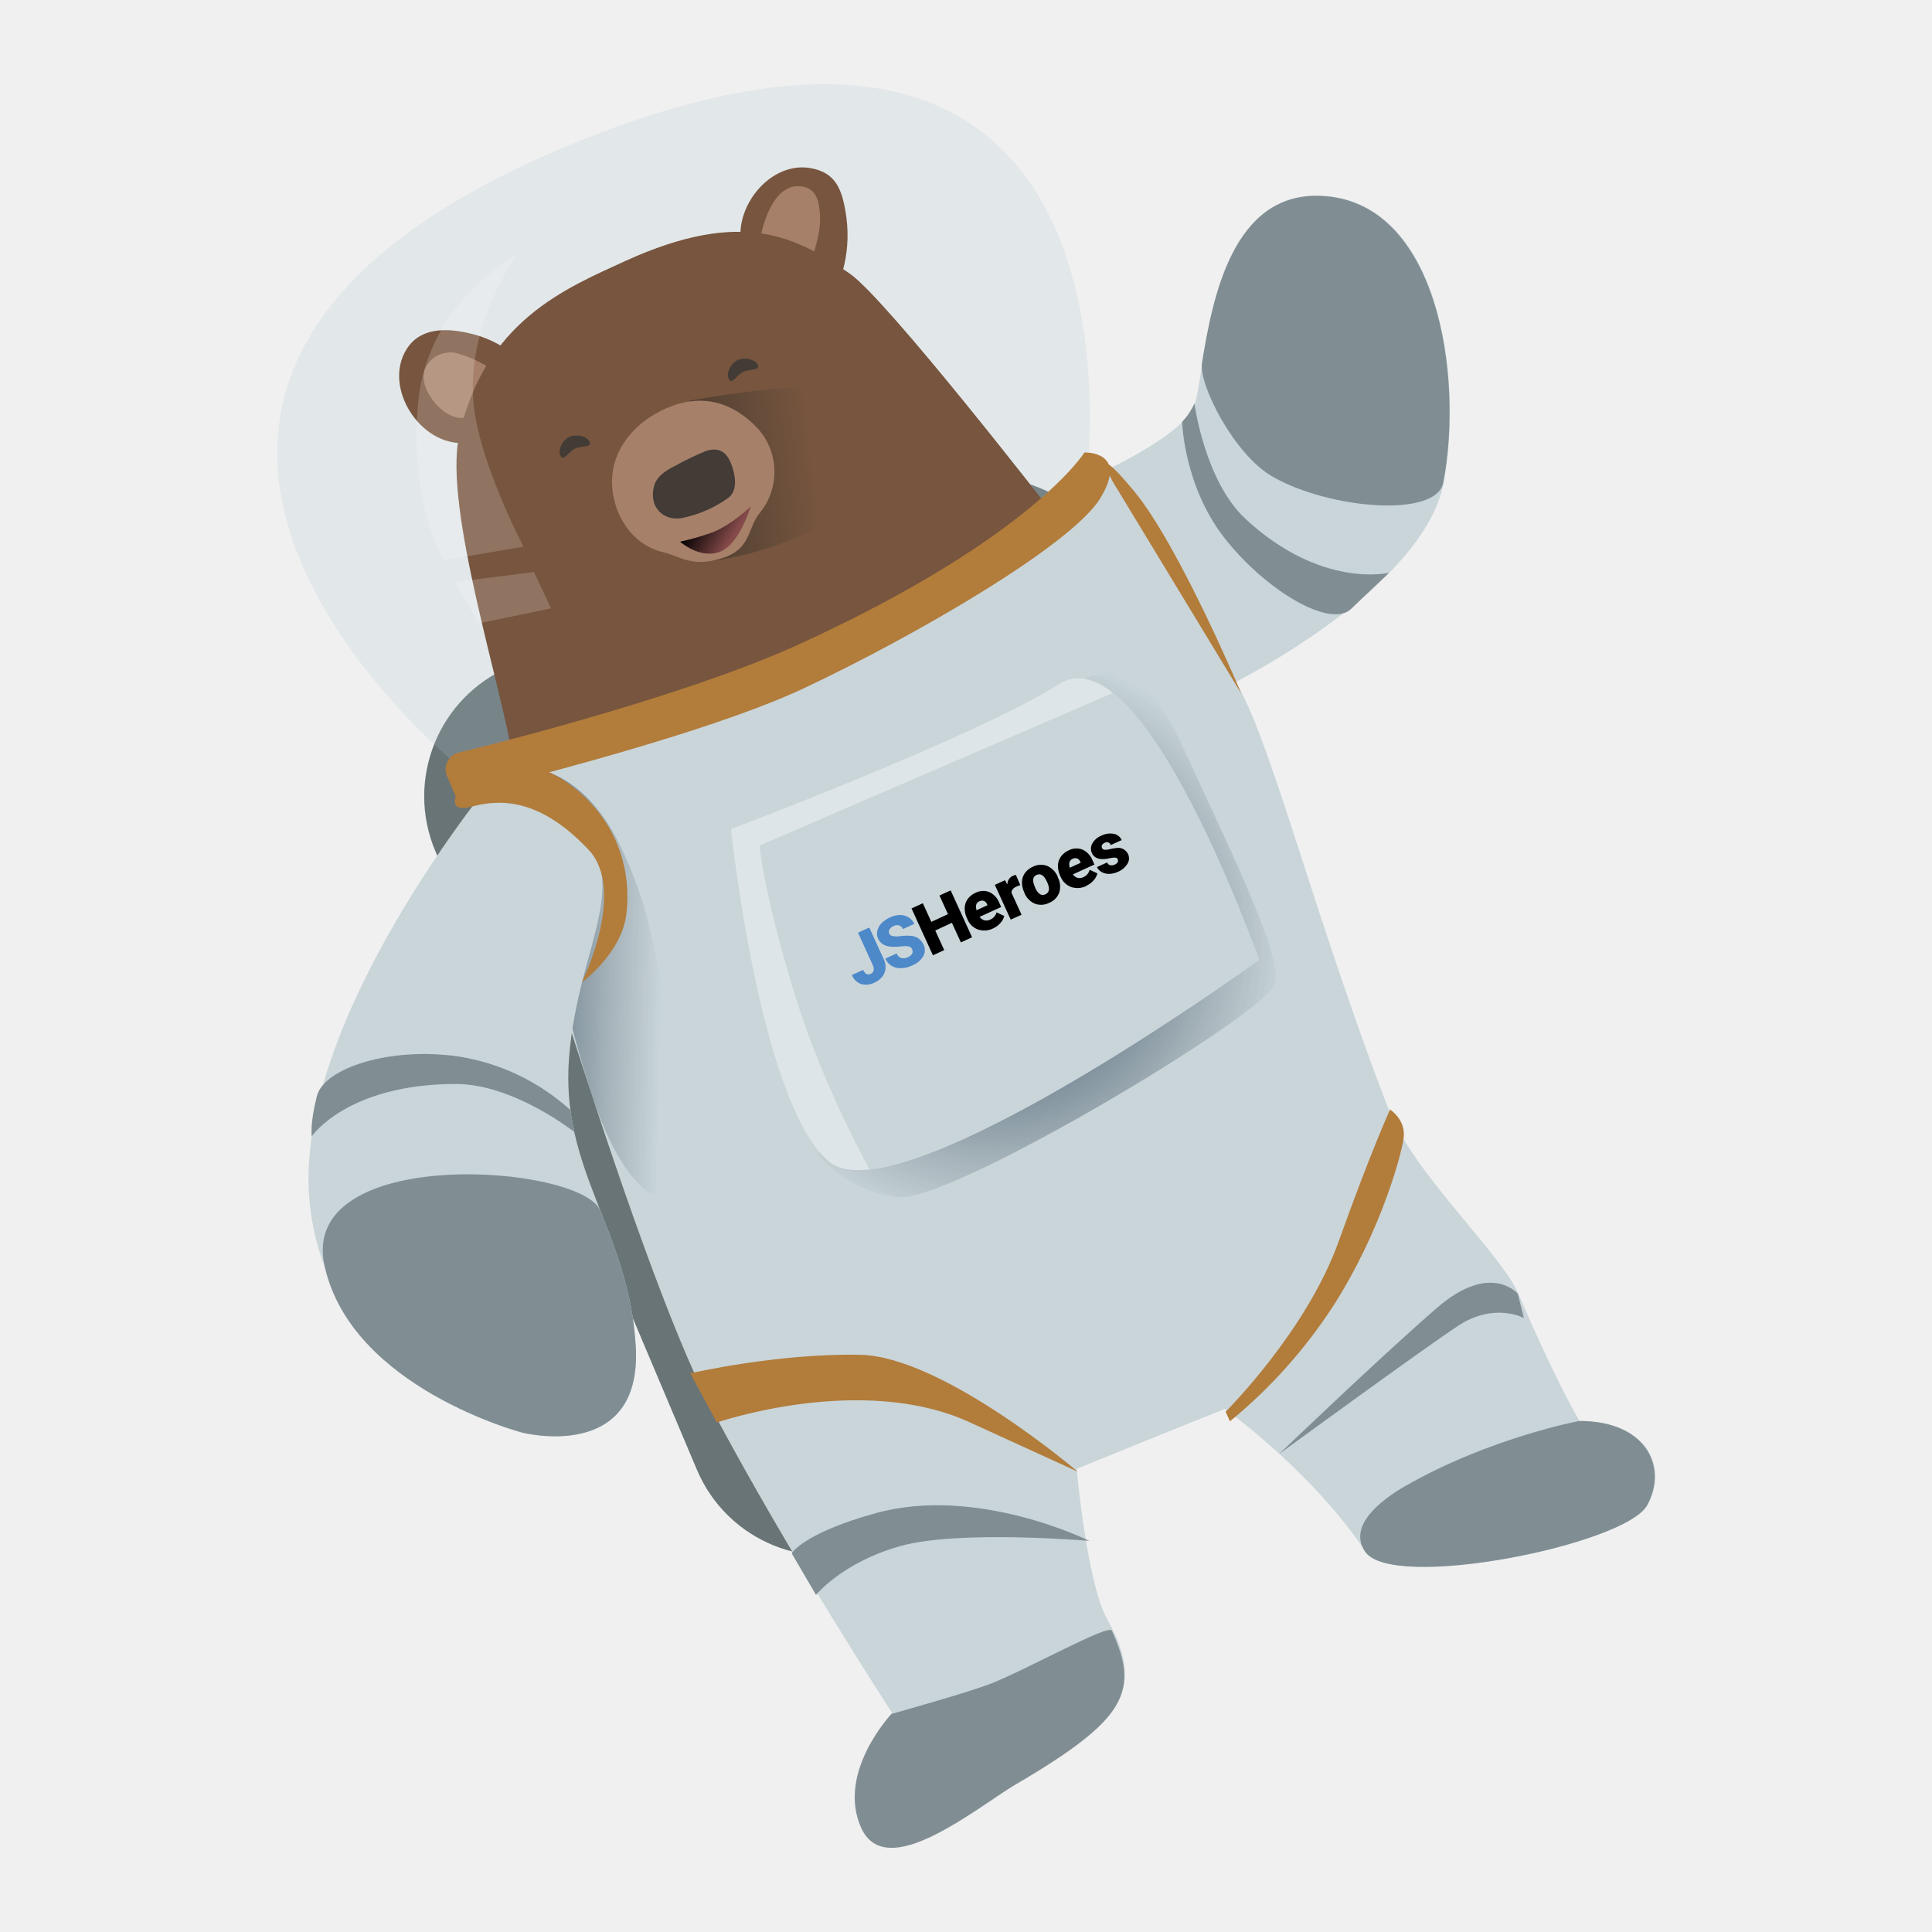
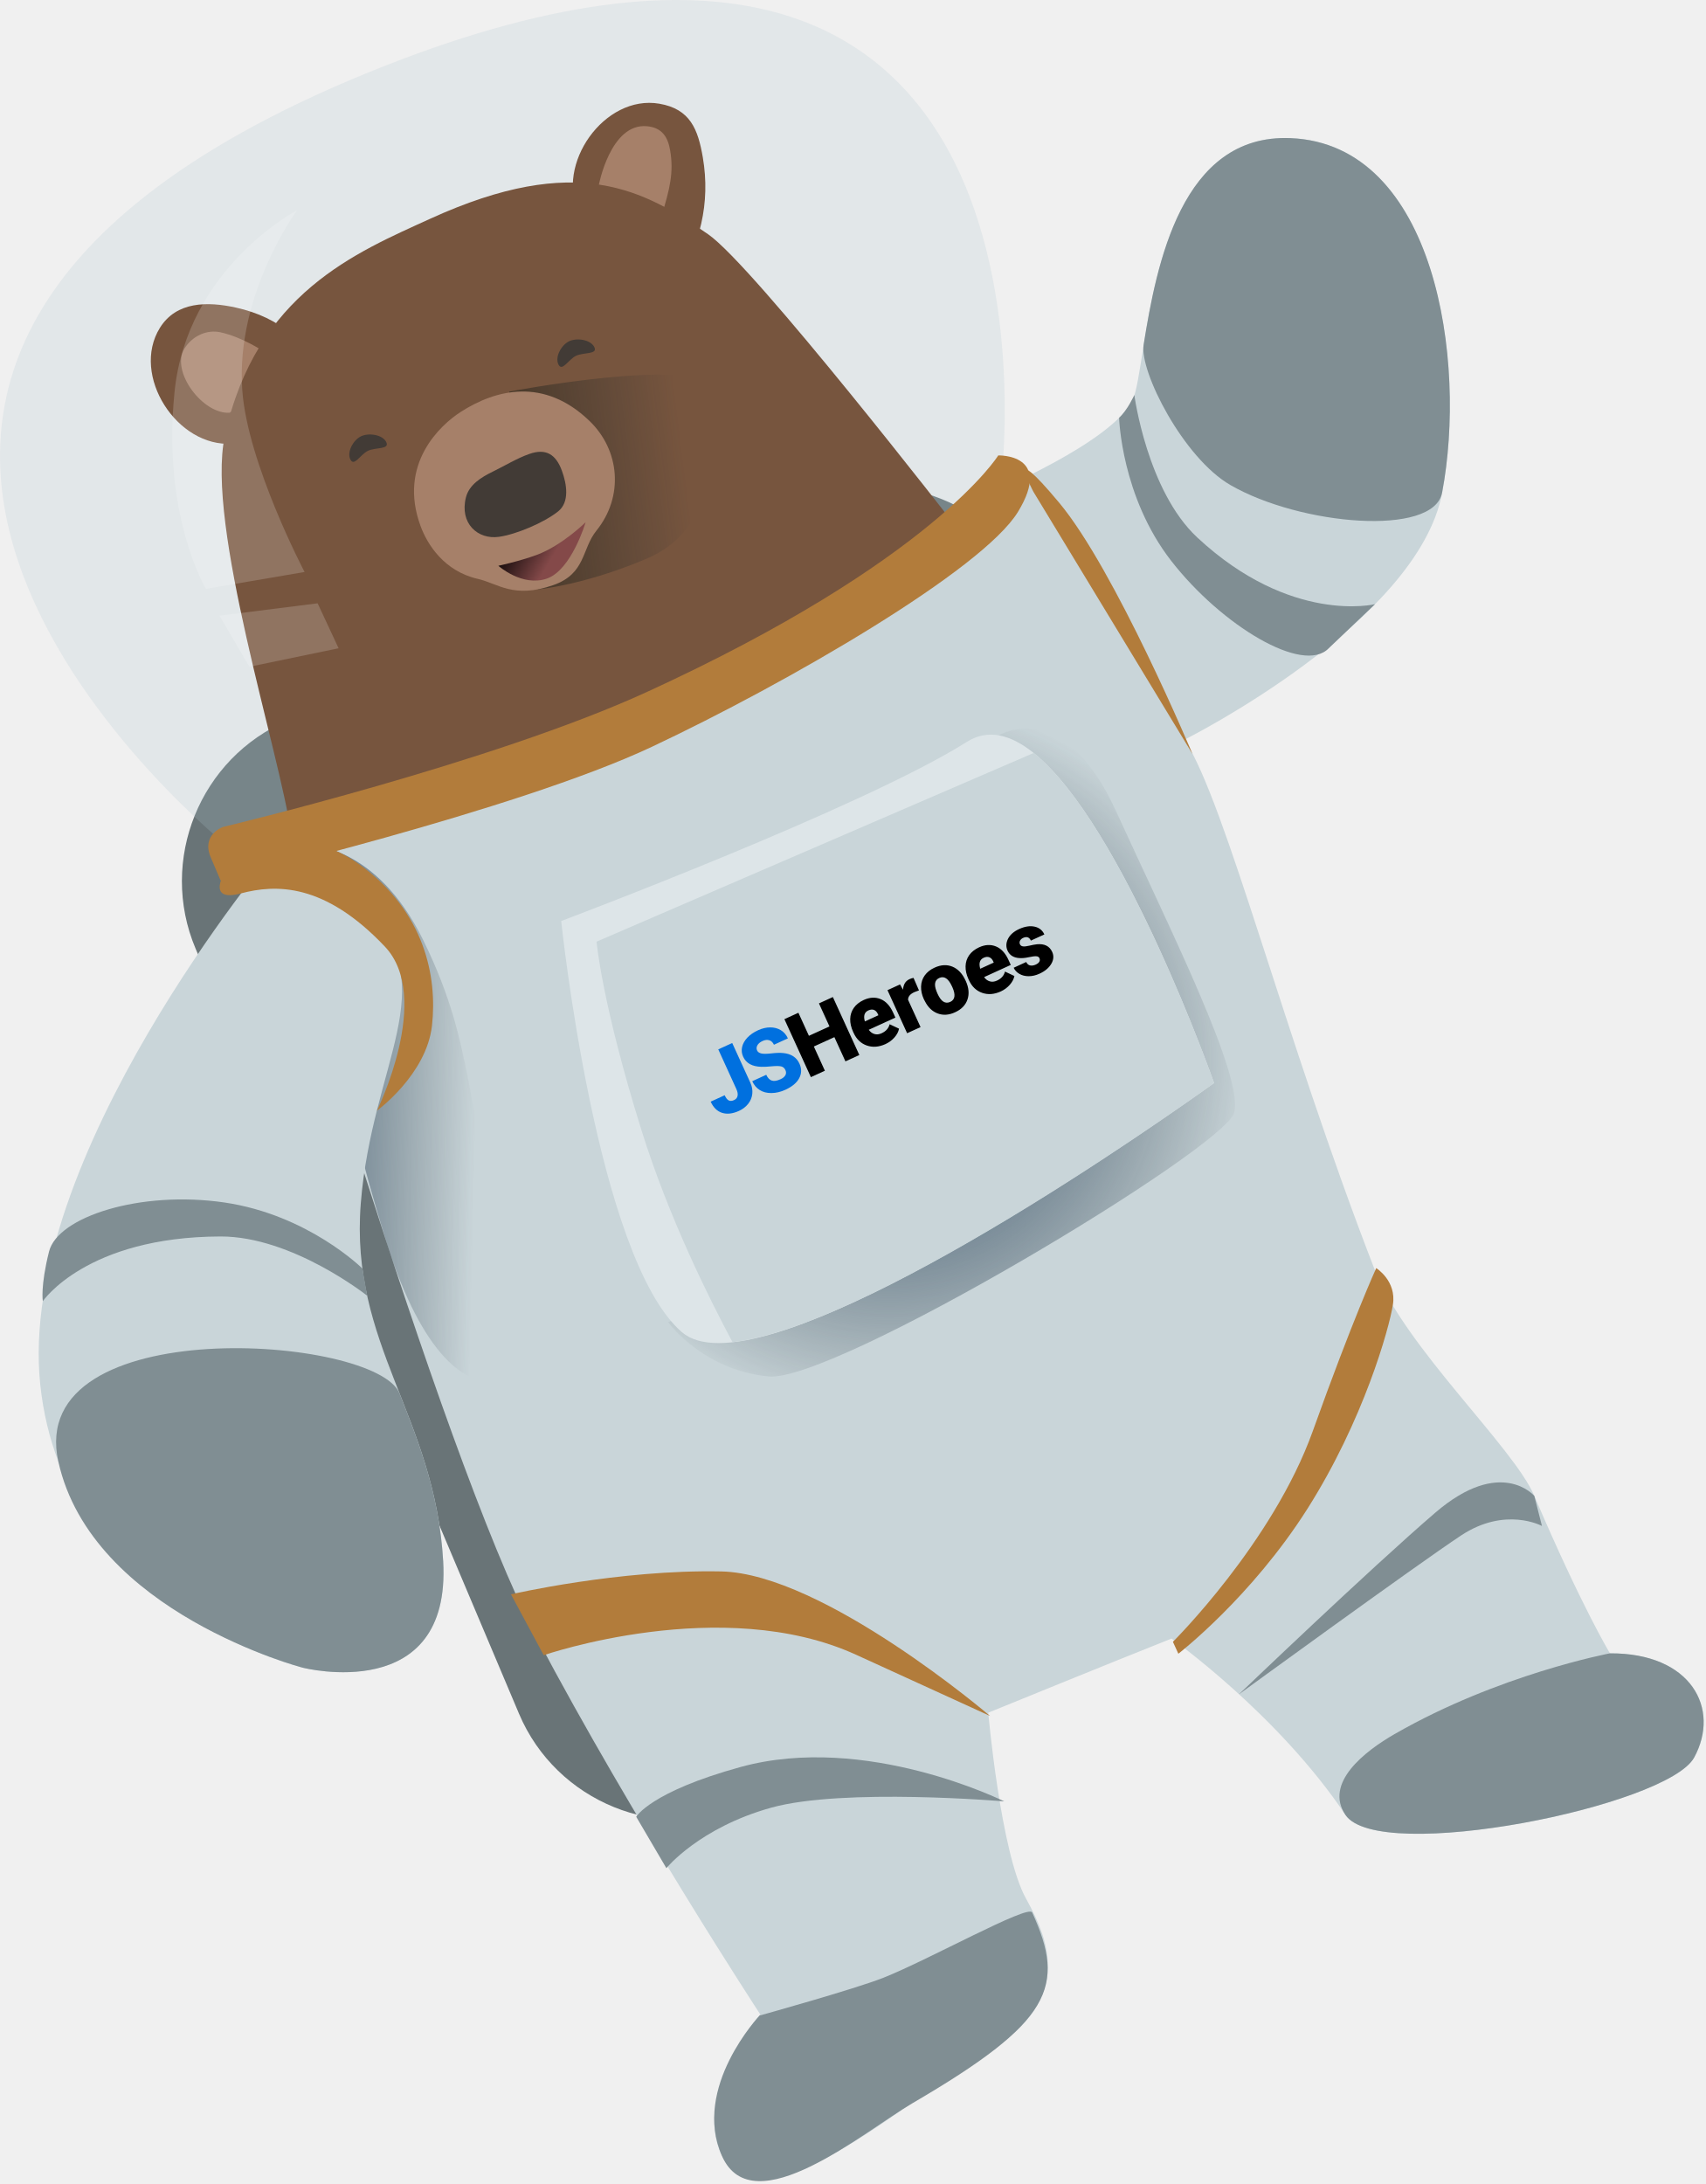
- <svg xmlns="http://www.w3.org/2000/svg" width="500" height="500" viewBox="0 0 500 500" fill="none">
-   <path d="M241.017 126.416L132.057 172.488C113.505 180.332 104.825 201.73 112.669 220.282L180.359 380.369C188.203 398.921 209.601 407.601 228.153 399.757L337.113 353.685C355.664 345.841 364.345 324.443 356.5 305.892L288.811 145.804C280.967 127.252 259.569 118.572 241.017 126.416Z" fill="#697477" />
-   <path opacity="0.21" d="M120.24 199.59C147.438 193.213 174.143 184.892 200.15 174.69C241.98 158.15 281.15 124.05 281.15 124.05C281.15 124.05 301.5 -25.79 148 37.3C-5.5 100.39 120.24 199.59 120.24 199.59Z" fill="#AEC4CE" />
-   <path d="M279.66 124.73C279.66 124.73 241.28 157.73 201.37 175.73C161.46 193.73 126.7 197.73 126.7 197.73C126.7 197.73 163.64 325.78 184 364.26C204.36 402.74 230.87 443.26 230.87 443.26C230.87 443.26 215.26 461.39 223.87 474.54C232.48 487.69 264.98 458.83 275.16 453.26C296.83 441.44 291.84 428.56 286.54 419.04C281.24 409.52 278.64 380.14 278.64 380.14C278.64 380.14 305.27 369.28 316.99 364.63C316.99 364.63 339.18 380.35 353.39 401.52C360.39 411.9 420.8 399.74 426.39 389.52C431.98 379.3 425.77 367.63 408.76 367.72C408.76 367.72 402.85 357.99 392.94 334.78C388.53 324.48 365.79 303.6 359.5 287.4C340.31 237.9 328.5 190.15 319.74 176.52C319.74 176.52 368.55 152.11 373.64 124.84C378.78 97.35 372.32 51.89 341.91 50.65C311.5 49.41 312.34 98.65 308.79 105.65C304.24 114.42 279.66 124.73 279.66 124.73Z" fill="#C9D5D9" />
-   <path d="M373.52 124.88C378.76 97.41 372.2 51.93 341.79 50.69C318.98 49.76 313.79 77.2 311.07 93.93C310.17 99.51 319.4 117.62 329.24 123.3C343.88 131.75 371.76 134.16 373.52 124.88Z" fill="#808E93" />
-   <path d="M287.74 422C294.85 437.57 291.87 444.88 262.63 461.95C252.63 467.8 229.3 487.55 222.83 472.95C216.48 458.61 230.71 443.56 230.71 443.56C230.71 443.56 250.71 437.99 256.65 435.64C266.26 431.8 286.94 420.23 287.74 422Z" fill="#808E93" />
-   <path d="M426.27 389.56C420.7 399.78 360.27 411.94 353.27 401.56C348.81 394.9 357.27 388.27 363.63 384.62C385.38 372.13 408.63 367.76 408.63 367.76C425.65 367.66 431.83 379.34 426.27 389.56Z" fill="#808E93" />
-   <path d="M316.86 139.19C306.37 125.73 305.93 109.19 305.93 109.19C307.247 107.785 308.324 106.174 309.12 104.42C309.12 104.42 311.76 124.42 322.28 134.23C341.91 152.51 359.49 148.23 359.49 148.23L349.81 157.45C344.47 163 327.35 152.65 316.86 139.19Z" fill="#808E93" />
-   <path d="M185.52 368.15C185.52 368.15 222.87 355.25 250.9 368.06L278.9 380.86C278.9 380.86 244.01 351.06 222.64 350.62C201.27 350.18 178.64 355.41 178.64 355.41L185.52 368.15Z" fill="#B27C3B" />
-   <path d="M317.19 365.35C317.19 365.35 338.1 344.62 346.46 321.25C354.82 297.88 359.74 287.15 359.74 287.15C359.74 287.15 364.02 289.81 363.23 294.8C362.44 299.79 357.1 319 345.31 337.56C337.941 348.997 328.831 359.214 318.31 367.84L317.19 365.35Z" fill="#B27C3B" />
-   <path d="M136 198.58C136 198.58 138.33 236.48 152.82 282.27C167.31 328.06 190.68 311.66 178.54 280.36C167.83 252.77 171.99 242.36 160.33 218.52C150.37 198.21 136 198.58 136 198.58Z" fill="url(#paint0_linear_305_87)" />
-   <path d="M128.9 200.16C128.9 200.16 75.2 264.16 80.16 311.49C85.12 358.82 135.16 370.76 135.16 370.76C135.16 370.76 166.28 378.76 164.53 348.46C162.78 318.16 144.94 303.11 147.28 273.61C149.62 244.11 164.76 228.11 148.41 212.5C132.06 196.89 128.9 200.16 128.9 200.16Z" fill="#C9D5D9" />
-   <path d="M84 327.64C91 359.24 135.17 370.76 135.17 370.76C135.17 370.76 166.29 378.76 164.54 348.46C163.73 334.51 159.54 323.78 155.41 313.38C150.58 301.22 76.94 296 84 327.64Z" fill="#808E93" />
-   <path d="M118.7 273.42C129.465 275.122 139.501 279.925 147.58 287.24L148.58 292.93C148.58 292.93 132.92 280.49 117.87 280.53C89.8 280.61 80.69 294.07 80.69 294.07C80.69 294.07 80.15 291 82 283.68C83.85 276.36 101.13 270.84 118.7 273.42Z" fill="#808E93" />
-   <path d="M119.8 202.9C124.8 197.62 136.02 194.75 147.07 202.75C160.58 212.54 163.29 226.14 162.13 236.4C160.97 246.66 150.6 254.21 150.6 254.21C150.6 254.21 162.34 230.49 152.27 219.86C139.61 206.47 129.4 206.8 122.12 208.74C114.84 210.68 118.46 204.31 119.8 202.9Z" fill="#B27C3B" />
-   <path d="M321.29 179.57C321.29 179.57 305.13 141.06 293.41 127C281.69 112.94 288.01 124.7 288.01 124.7L321.29 179.57Z" fill="#B27C3B" />
-   <path d="M204.88 402C204.88 402 207.88 396.78 226.69 391.59C252.97 384.35 281.9 398.78 281.9 398.78C281.9 398.78 248.22 395.89 233.1 400.1C217.98 404.31 211.19 412.76 211.19 412.76L204.88 402Z" fill="#808E93" />
-   <path d="M331 376.32C331 376.32 358.32 350.14 372.07 338.32C385.82 326.5 392.8 334.81 392.8 334.81L394.39 341.1C394.39 341.1 386.75 336.94 377.39 343.1C368.03 349.26 331 376.32 331 376.32Z" fill="#808E93" />
-   <path d="M280.76 175.67C280.76 175.67 294.26 167.32 305.32 191.58C316.38 215.84 332.12 247.1 330 254.64C327.88 262.18 246.36 311.12 232.6 309.82C228.515 309.408 224.552 308.194 220.938 306.246C217.324 304.298 214.13 301.656 211.54 298.47C211.54 298.47 252.54 282.99 286.54 262.39C320.54 241.79 280.76 175.67 280.76 175.67Z" fill="url(#paint1_radial_305_87)" />
-   <path d="M325.81 248.41C325.81 248.41 266.81 291.06 233.56 300.84C224.96 303.37 218.1 303.71 214.43 300.54C196.54 285.11 189.18 214.54 189.18 214.54C189.18 214.54 252.31 190.81 274.08 177.05C278.51 174.25 283.27 175.54 288.08 179.37C306.79 194.35 325.81 248.41 325.81 248.41Z" fill="#DDE5E8" />
-   <path d="M325.81 248.41C325.81 248.41 256.29 299 225 302.63C220.09 293.46 211.67 276.57 206 258.35C197.68 231.74 196.57 218.83 196.57 218.83L288.04 179.34C306.79 194.35 325.81 248.41 325.81 248.41Z" fill="#C9D5D9" />
-   <path d="M222.05 241.38L224.97 240.05L228.77 248.37C229.11 249.093 229.248 249.895 229.17 250.69C229.094 251.456 228.795 252.182 228.31 252.78C227.798 253.42 227.14 253.928 226.39 254.26C225.307 254.837 224.046 254.984 222.86 254.67C222.316 254.476 221.821 254.166 221.409 253.762C220.996 253.358 220.676 252.869 220.47 252.33L223.4 251C223.557 251.441 223.851 251.819 224.24 252.08C224.421 252.157 224.617 252.19 224.813 252.178C225.009 252.166 225.2 252.108 225.37 252.01C225.556 251.936 225.72 251.817 225.848 251.663C225.975 251.51 226.062 251.326 226.1 251.13C226.168 250.642 226.081 250.145 225.85 249.71L222.06 241.39L222.05 241.38ZM236.11 245.73C236.032 245.535 235.909 245.36 235.751 245.221C235.592 245.082 235.404 244.983 235.2 244.93C234.56 244.831 233.909 244.831 233.27 244.93C232.536 245.015 231.798 245.051 231.06 245.04C229.14 244.98 227.87 244.28 227.25 242.93C226.961 242.305 226.883 241.603 227.03 240.93C227.208 240.174 227.592 239.481 228.14 238.93C228.777 238.287 229.53 237.772 230.36 237.41C231.16 237.028 232.033 236.82 232.92 236.8C233.702 236.787 234.471 236.995 235.14 237.4C235.794 237.806 236.307 238.403 236.61 239.11L233.69 240.44C233.603 240.219 233.469 240.02 233.296 239.857C233.123 239.695 232.916 239.573 232.69 239.5C232.214 239.374 231.709 239.427 231.27 239.65C230.821 239.828 230.441 240.147 230.19 240.56C230.091 240.721 230.034 240.905 230.026 241.095C230.017 241.284 230.056 241.472 230.14 241.642C230.224 241.812 230.35 241.958 230.506 242.066C230.661 242.174 230.842 242.241 231.03 242.26C231.729 242.371 232.441 242.371 233.14 242.26C233.959 242.155 234.786 242.132 235.61 242.19C236.327 242.207 237.025 242.425 237.625 242.819C238.224 243.213 238.7 243.768 239 244.42C239.238 244.895 239.357 245.421 239.346 245.952C239.336 246.484 239.196 247.005 238.94 247.47C238.27 248.565 237.258 249.408 236.06 249.87C235.15 250.304 234.158 250.539 233.15 250.56C232.285 250.6 231.429 250.381 230.69 249.93C229.994 249.488 229.447 248.847 229.12 248.09L232.05 246.75C232.15 247.021 232.306 247.268 232.507 247.474C232.709 247.681 232.952 247.843 233.22 247.95C233.847 248.088 234.503 247.988 235.06 247.67C235.473 247.502 235.823 247.208 236.06 246.83C236.144 246.666 236.188 246.484 236.188 246.3C236.188 246.116 236.144 245.934 236.06 245.77L236.11 245.73Z" fill="#4D88C9" />
-   <path d="M251.57 242.56L248.67 243.89L246.35 238.82L242.05 240.82L244.36 245.89L241.44 247.23L235.9 235.1L238.83 233.76L241.03 238.58L245.33 236.58L243.13 231.76L246.03 230.43L251.57 242.56ZM257.05 240.26C256.448 240.568 255.79 240.753 255.115 240.805C254.44 240.857 253.762 240.773 253.12 240.56C252.501 240.339 251.937 239.989 251.463 239.534C250.989 239.079 250.616 238.529 250.37 237.92L250.26 237.69C249.859 236.854 249.654 235.937 249.66 235.01C249.675 234.183 249.936 233.378 250.41 232.7C250.936 231.975 251.648 231.406 252.47 231.05C253.013 230.77 253.61 230.609 254.22 230.576C254.83 230.543 255.44 230.64 256.01 230.86C257.205 231.413 258.138 232.41 258.61 233.64L259.11 234.73L253.53 237.28C253.814 237.708 254.238 238.022 254.73 238.17C255.237 238.305 255.776 238.244 256.24 238C256.645 237.839 257.006 237.585 257.295 237.259C257.583 236.932 257.791 236.542 257.9 236.12L259.9 237.05C259.734 237.738 259.389 238.369 258.9 238.88C258.386 239.468 257.752 239.939 257.04 240.26H257.05ZM253.45 233.26C252.63 233.63 252.39 234.4 252.73 235.56L255.56 234.27L255.46 234.05C255.394 233.852 255.286 233.671 255.145 233.517C255.004 233.364 254.832 233.242 254.64 233.16C254.446 233.091 254.239 233.065 254.034 233.082C253.829 233.099 253.63 233.16 253.45 233.26ZM264.05 229.07L263.1 229.42C262.21 229.83 261.77 230.36 261.77 231.03L264.38 236.74L261.57 238L257.46 229L260.09 227.8L260.71 228.91C260.697 228.447 260.82 227.99 261.064 227.596C261.307 227.201 261.66 226.886 262.08 226.69C262.341 226.561 262.621 226.473 262.91 226.43L264.05 229.07ZM265.05 230.89C264.656 230.063 264.461 229.156 264.48 228.24C264.502 227.411 264.77 226.607 265.25 225.93C265.778 225.218 266.485 224.659 267.3 224.31C267.876 224.01 268.51 223.836 269.158 223.802C269.807 223.767 270.455 223.872 271.06 224.11C272.305 224.681 273.281 225.714 273.78 226.99V227.09C274.402 228.287 274.532 229.679 274.14 230.97C273.92 231.576 273.573 232.129 273.123 232.591C272.673 233.053 272.13 233.414 271.53 233.65C270.977 233.935 270.372 234.105 269.752 234.15C269.131 234.195 268.508 234.113 267.92 233.91C266.728 233.434 265.765 232.517 265.23 231.35L265.05 230.89ZM267.93 229.78C268.175 230.436 268.601 231.008 269.16 231.43C269.376 231.554 269.621 231.619 269.87 231.619C270.119 231.619 270.364 231.554 270.58 231.43C271.58 230.97 271.74 229.97 271.06 228.43L270.93 228.15C270.19 226.53 269.31 225.96 268.28 226.43C267.25 226.9 267.15 227.78 267.7 229.21L267.93 229.78ZM281.18 229.27C280.578 229.578 279.92 229.763 279.245 229.815C278.57 229.866 277.892 229.783 277.25 229.57C276.631 229.349 276.067 228.999 275.593 228.544C275.119 228.089 274.746 227.539 274.5 226.93L274.39 226.7C273.989 225.864 273.784 224.947 273.79 224.02C273.805 223.193 274.066 222.388 274.54 221.71C275.063 220.982 275.776 220.412 276.6 220.06C277.142 219.778 277.739 219.615 278.349 219.582C278.96 219.549 279.57 219.648 280.14 219.87C281.335 220.423 282.268 221.42 282.74 222.65L283.24 223.74L277.66 226.29C277.944 226.718 278.368 227.032 278.86 227.18C279.367 227.315 279.906 227.254 280.37 227.01C280.772 226.841 281.129 226.58 281.412 226.249C281.695 225.917 281.896 225.524 282 225.1L284 226.03C283.834 226.718 283.489 227.349 283 227.86C282.486 228.448 281.852 228.919 281.14 229.24L281.18 229.27ZM277.58 222.27C276.76 222.64 276.52 223.41 276.86 224.57L279.69 223.28L279.59 223.06C279.524 222.862 279.416 222.681 279.275 222.527C279.134 222.374 278.962 222.252 278.77 222.17C278.576 222.101 278.369 222.075 278.164 222.092C277.959 222.109 277.76 222.17 277.58 222.27ZM289.25 222.35C289.19 222.231 289.098 222.131 288.986 222.061C288.873 221.99 288.743 221.952 288.61 221.95C288.06 221.942 287.512 222.009 286.98 222.15C286.325 222.302 285.651 222.36 284.98 222.32C284.465 222.296 283.963 222.144 283.52 221.88C283.113 221.617 282.79 221.242 282.59 220.8C282.406 220.402 282.319 219.966 282.337 219.528C282.354 219.09 282.475 218.662 282.69 218.28C283.215 217.374 284.028 216.669 285 216.28C285.998 215.769 287.135 215.597 288.24 215.79C288.688 215.871 289.11 216.062 289.467 216.344C289.825 216.627 290.107 216.993 290.29 217.41L287.47 218.7C287.419 218.54 287.33 218.394 287.212 218.273C287.094 218.153 286.95 218.062 286.791 218.008C286.631 217.954 286.461 217.937 286.295 217.96C286.128 217.983 285.969 218.045 285.83 218.14C285.562 218.259 285.34 218.463 285.2 218.72C285.141 218.836 285.11 218.965 285.11 219.095C285.11 219.225 285.141 219.354 285.2 219.47C285.26 219.595 285.352 219.702 285.465 219.781C285.579 219.86 285.712 219.908 285.85 219.92C286.302 219.946 286.755 219.895 287.19 219.77C287.708 219.63 288.236 219.533 288.77 219.48C289.401 219.341 290.06 219.422 290.639 219.709C291.217 219.997 291.68 220.473 291.95 221.06C292.133 221.458 292.213 221.896 292.181 222.333C292.15 222.77 292.008 223.192 291.77 223.56C291.178 224.497 290.307 225.224 289.28 225.64C288.576 225.973 287.809 226.151 287.03 226.16C286.352 226.175 285.683 226.009 285.09 225.68C284.565 225.391 284.145 224.943 283.89 224.4L286.52 223.2C286.586 223.381 286.696 223.542 286.842 223.668C286.987 223.794 287.162 223.881 287.35 223.92C287.745 223.988 288.151 223.928 288.51 223.75C288.83 223.631 289.099 223.405 289.27 223.11C289.327 222.997 289.357 222.872 289.357 222.745C289.357 222.618 289.327 222.493 289.27 222.38L289.25 222.35Z" fill="black" />
-   <path d="M120.37 114.64C108.77 115.46 99.07 100.32 105.19 90.42C108.65 84.83 115.19 84.87 121.05 86.15C130.57 88.24 135.87 93.6 141.7 101.69C133.79 106.56 129.44 109.25 120.37 114.64Z" fill="#77553E" />
-   <path d="M119.8 108.16C114.22 108.56 107.39 99.51 110.33 94.75C111.085 93.474 112.215 92.461 113.565 91.849C114.916 91.237 116.423 91.056 117.88 91.33C121.078 92.163 124.118 93.515 126.88 95.33C123.05 97.65 124.17 105.57 119.8 108.16Z" fill="#A68069" />
-   <path d="M192.94 66.64C187.83 56.19 198.24 41.53 209.71 43.5C216.19 44.61 217.81 48.86 218.82 54.75C220.45 64.35 218.25 73.13 212.94 81.57C205.45 76.06 201.33 73 192.94 66.64Z" fill="#77553E" />
-   <path d="M197 60.61C197 60.61 199.42 47.53 207.07 48.2C210.23 48.48 211.47 50.43 211.95 53.26C212.73 57.89 211.86 61.42 210.17 66.89C206.6 64.24 201.6 62.32 197 60.61Z" fill="#A68069" />
-   <path d="M161.73 67.59C146.49 74.59 125.27 83.13 118.79 113.02C114.79 131.63 130.24 179.02 132.71 196.46C133.93 205.06 234.27 172.46 272.01 132.26C272.01 132.26 229.44 77.36 219.9 70.8C206.51 61.6 192.54 53.52 161.73 67.59Z" fill="#77553E" />
-   <path d="M152.57 114.31C153.35 115.9 150.31 115.31 148.72 116.13C147.13 116.95 145.84 119.53 145.06 117.94C144.28 116.35 145.69 113.87 147.28 113.1C148.87 112.33 151.79 112.72 152.57 114.31Z" fill="#423B36" />
-   <path d="M196.11 94.43C196.88 96.02 193.85 95.43 192.26 96.25C190.67 97.07 189.38 99.65 188.6 98.06C187.82 96.47 189.23 93.99 190.82 93.22C192.41 92.45 195.33 92.84 196.11 94.43Z" fill="#423B36" />
-   <path opacity="0.18" d="M133.9 65.8C133.9 65.8 110.9 77.8 108.26 103.8C105.62 129.8 114.84 145 114.84 145L135.48 141.48C135.48 141.48 123.48 118.72 122.48 103.4C121 83.22 133.9 65.8 133.9 65.8Z" fill="white" />
-   <path opacity="0.18" d="M117.68 150.63L138.21 148.04L142.6 157.45L123.94 161.31L117.68 150.63Z" fill="white" />
-   <path d="M118.41 194.84C117.787 195.046 117.217 195.385 116.739 195.834C116.261 196.283 115.888 196.831 115.644 197.44C115.4 198.048 115.292 198.703 115.328 199.358C115.363 200.012 115.542 200.651 115.85 201.23L117.91 206.03C117.91 206.03 179.78 191.43 208.14 178.08C236.5 164.73 277.41 141.08 284.8 128.87C292.19 116.66 280.65 117.1 280.65 117.1C280.65 117.1 267.08 139.1 207.02 166.64C174.8 181.4 118.41 194.84 118.41 194.84Z" fill="#B27C3B" />
-   <path d="M184.29 145.12C184.29 145.12 193.96 144.28 207.16 138.67C220.36 133.06 219.9 119.14 221.36 118.28C222.82 117.42 225.85 109.35 221.36 102.87C216.87 96.39 178.36 103.75 178.36 103.75L184.29 145.12Z" fill="url(#paint2_linear_305_87)" />
-   <path d="M168.11 108C175.55 103.21 185.59 100.74 195.06 109.82C198.204 112.734 200.112 116.742 200.393 121.019C200.673 125.297 199.306 129.52 196.57 132.82C193.42 136.72 194.39 141.82 187.5 144.25C179.19 147.15 175.98 143.91 171.73 142.94C164.73 141.33 161.19 135.77 159.73 131.94C155 118.87 163.93 110.71 168.11 108Z" fill="#A68069" />
-   <path d="M169.24 125.89C169.91 123.22 172.46 121.67 174.84 120.5C177.329 119.115 179.897 117.876 182.53 116.79C186 115.58 188.07 116.88 189.33 120.32C190.33 123.1 190.97 126.87 188.55 128.8C184.858 131.459 180.629 133.278 176.16 134.13C171.73 134.75 167.88 131.33 169.24 125.89Z" fill="#423B36" />
-   <path d="M176 140.19C176 140.19 181 144.67 186.17 142.86C191.34 141.05 194.26 131.08 194.26 131.08C194.26 131.08 189.26 135.98 184.07 137.9C181.429 138.828 178.734 139.593 176 140.19Z" fill="url(#paint3_linear_305_87)" />
+ <svg xmlns="http://www.w3.org/2000/svg" width="357" height="457" viewBox="0 0 357 457" fill="none">
+   <g clip-path="url(#clip0_438_29)">
+     <path d="M265.37 331.92L156.4 377.98C137.93 385.79 116.42 377.07 108.61 358.59L40.93 198.5C33.12 180.03 41.84 158.52 60.32 150.71L169.28 104.64C187.75 96.83 209.26 105.55 217.07 124.03L284.75 284.13C292.57 302.6 283.84 324.11 265.37 331.92Z" fill="#697477" />
+     <path opacity="0.21" d="M48.5 177.79C48.5 177.79 86.58 169.44 128.41 152.89C170.24 136.34 209.36 102.25 209.36 102.25C209.36 102.25 229.76 -47.58 76.25 15.5C-77.26 78.58 48.5 177.79 48.5 177.79Z" fill="#AEC4CE" />
+     <path d="M207.92 102.93C207.92 102.93 169.55 135.92 129.64 153.9C89.73 171.88 54.97 175.88 54.97 175.88C54.97 175.88 91.9 303.98 112.22 342.46C132.54 380.94 159.09 421.5 159.09 421.5C159.09 421.5 143.48 439.63 152.04 452.78C160.6 465.93 193.14 437.07 203.33 431.51C225 419.68 220 406.8 214.71 397.28C209.41 387.76 206.81 358.38 206.81 358.38C206.81 358.38 233.44 347.52 245.16 342.87C245.16 342.87 267.35 358.59 281.56 379.76C288.53 390.15 348.97 377.98 354.54 367.76C360.11 357.54 353.93 345.87 336.91 345.96C336.91 345.96 331 336.23 321.09 313.03C316.69 302.72 293.94 281.85 287.66 265.64C268.47 216.14 256.67 168.39 247.89 154.77C247.89 154.77 296.71 130.35 301.8 103.09C306.93 75.6 300.48 30.14 270.06 28.9C239.65 27.66 240.5 76.84 236.95 83.86C232.5 92.62 207.92 102.93 207.92 102.93Z" fill="#C9D5D9" />
+     <path d="M301.78 103.09C307.02 75.62 300.46 30.14 270.04 28.9C247.23 27.97 242.01 55.4 239.32 72.14C238.43 77.72 247.65 95.83 257.49 101.5C272.14 109.95 300.02 112.36 301.78 103.09Z" fill="#808E93" />
+     <path d="M216 400.18C223.11 415.75 220.13 423.06 190.89 440.13C180.87 445.98 157.56 465.73 151.09 451.14C144.73 436.8 158.96 421.75 158.96 421.75C158.96 421.75 178.97 416.19 184.9 413.83C194.52 410 215.2 398.44 216 400.18Z" fill="#808E93" />
+     <path d="M354.53 367.76C348.96 377.98 288.52 390.14 281.55 379.76C277.08 373.1 285.53 366.47 291.9 362.82C313.65 350.33 336.9 345.96 336.9 345.96C353.91 345.86 360.09 357.54 354.53 367.76Z" fill="#808E93" />
+     <path d="M245.12 117.39C234.63 103.93 234.19 87.42 234.19 87.42C235.91 85.88 237.38 82.65 237.38 82.65C237.38 82.65 240.03 102.66 250.54 112.46C270.16 130.74 287.75 126.42 287.75 126.42L278.07 135.64C272.73 141.23 255.61 130.86 245.12 117.39Z" fill="#808E93" />
+     <path d="M113.78 346.35C113.78 346.35 151.13 333.45 179.16 346.26C207.19 359.07 207.19 359.07 207.19 359.07C207.19 359.07 172.3 329.26 150.93 328.82C129.56 328.38 106.93 333.61 106.93 333.61L113.78 346.35Z" fill="#B27C3B" />
+     <path d="M245.45 343.55C245.45 343.55 266.35 322.82 274.72 299.46C283.08 276.1 288 265.35 288 265.35C288 265.35 292.28 268.01 291.49 273C290.7 278 285.35 297.2 273.57 315.76C261.79 334.31 246.59 346.04 246.59 346.04L245.45 343.55Z" fill="#B27C3B" />
+     <path d="M64.24 176.78C64.24 176.78 66.57 214.67 81.06 260.46C95.52 306.18 118.92 289.85 106.78 258.56C96.07 230.97 100.23 220.55 88.57 196.72C78.63 176.42 64.24 176.78 64.24 176.78Z" fill="url(#paint0_linear_438_29)" />
+     <path d="M57.16 178.36C57.16 178.36 3.45 242.33 8.42 289.69C13.39 337.05 63.38 348.96 63.38 348.96C63.38 348.96 94.49 356.92 92.74 326.66C91 296.4 73.16 281.31 75.5 251.81C77.84 222.31 92.99 206.31 76.63 190.7C60.27 175.09 57.16 178.36 57.16 178.36Z" fill="#C9D5D9" />
+     <path d="M12.21 305.84C19.22 337.44 63.38 348.97 63.38 348.97C63.38 348.97 94.49 356.93 92.74 326.67C91.93 312.72 87.71 301.99 83.61 291.58C78.84 279.42 5.2 274.2 12.21 305.84Z" fill="#808E93" />
+     <path d="M46.96 251.62C64.53 254.2 75.84 265.44 75.84 265.44L76.84 271.13C76.84 271.13 61.18 258.69 46.14 258.73C18.06 258.81 8.96 272.28 8.96 272.28C8.96 272.28 8.43 269.19 10.26 261.89C12.08 254.59 29.39 249.05 46.96 251.62Z" fill="#808E93" />
+     <path d="M48.06 181.11C53.1 175.82 64.29 172.95 75.33 180.96C88.84 190.75 91.55 204.35 90.4 214.61C89.24 224.88 78.87 232.42 78.87 232.42C78.87 232.42 90.61 208.7 80.54 198.07C67.87 184.68 57.66 185.02 50.39 186.95C43.1 188.88 46.72 182.51 48.06 181.11Z" fill="#B27C3B" />
+     <path d="M249.55 157.77C249.55 157.77 233.39 119.26 221.67 105.22C209.95 91.18 216.27 102.92 216.27 102.92L249.55 157.77Z" fill="#B27C3B" />
+     <path d="M133.14 380.16C133.14 380.16 136.1 374.94 154.95 369.75C181.23 362.51 210.16 376.94 210.16 376.94C210.16 376.94 176.47 374.05 161.36 378.26C146.31 382.46 139.45 390.91 139.45 390.91L133.14 380.16Z" fill="#808E93" />
+     <path d="M259.28 354.52C259.28 354.52 286.61 328.34 300.35 316.53C314.1 304.72 321.08 313.02 321.08 313.02L322.68 319.31C322.68 319.31 315.04 315.14 305.73 321.31C296.41 327.48 259.28 354.52 259.28 354.52Z" fill="#808E93" />
+     <path d="M209.02 153.87C209.02 153.87 222.52 145.52 233.58 169.79C244.64 194.06 260.38 225.31 258.26 232.84C256.14 240.38 174.62 289.32 160.86 288.02C147.1 286.72 139.81 276.67 139.81 276.67C139.81 276.67 180.76 261.2 214.82 240.59C248.88 219.98 209.02 153.87 209.02 153.87Z" fill="url(#paint1_radial_438_29)" />
+     <path d="M254.07 226.62C254.07 226.62 195.04 269.27 161.82 279.05C153.23 281.58 146.37 281.92 142.69 278.75C124.81 263.32 117.44 192.72 117.44 192.72C117.44 192.72 180.57 169 202.34 155.23C206.77 152.43 211.53 153.72 216.31 157.55C235.05 172.56 254.07 226.62 254.07 226.62Z" fill="#DDE5E8" />
+     <path d="M254.07 226.62C254.07 226.62 184.55 277.2 153.29 280.84C148.38 271.67 139.96 254.78 134.26 236.56C125.94 209.95 124.84 197.04 124.84 197.04L216.31 157.56C235.05 172.56 254.07 226.62 254.07 226.62Z" fill="#C9D5D9" />
+     <path d="M150.31 219.58L153.23 218.25L157.03 226.57C157.38 227.34 157.51 228.11 157.43 228.88C157.35 229.65 157.06 230.35 156.57 230.97C156.08 231.59 155.44 232.09 154.65 232.45C153.33 233.05 152.15 233.19 151.11 232.86C150.07 232.53 149.28 231.74 148.72 230.52L151.65 229.18C151.9 229.73 152.18 230.1 152.49 230.26C152.8 230.42 153.17 230.4 153.62 230.19C154.03 230 154.27 229.71 154.35 229.31C154.43 228.91 154.35 228.44 154.1 227.89L150.31 219.58ZM164.37 223.93C164.18 223.5 163.87 223.23 163.46 223.14C163.05 223.05 162.4 223.04 161.53 223.12C160.65 223.21 159.92 223.25 159.33 223.23C157.4 223.18 156.14 222.48 155.52 221.12C155.21 220.45 155.14 219.77 155.3 219.07C155.46 218.38 155.83 217.73 156.41 217.11C156.99 216.5 157.74 215.99 158.63 215.58C159.5 215.18 160.36 214.98 161.19 214.98C162.02 214.98 162.77 215.18 163.41 215.57C164.06 215.97 164.55 216.54 164.88 217.28L161.96 218.61C161.73 218.12 161.41 217.8 160.98 217.67C160.55 217.54 160.09 217.59 159.57 217.83C159.05 218.07 158.69 218.37 158.49 218.74C158.29 219.11 158.27 219.47 158.44 219.82C158.58 220.13 158.88 220.34 159.33 220.44C159.78 220.54 160.48 220.53 161.44 220.42C162.4 220.31 163.22 220.28 163.91 220.35C165.57 220.51 166.7 221.25 167.3 222.57C167.78 223.63 167.77 224.64 167.24 225.62C166.72 226.59 165.75 227.39 164.36 228.03C163.38 228.48 162.41 228.71 161.45 228.72C160.49 228.73 159.67 228.52 158.99 228.09C158.3 227.66 157.79 227.05 157.42 226.24L160.35 224.9C160.65 225.55 161.03 225.95 161.51 226.11C161.99 226.27 162.6 226.17 163.35 225.82C163.84 225.6 164.17 225.32 164.36 224.98C164.53 224.66 164.54 224.31 164.37 223.93Z" fill="#0070DF" />
+     <path d="M179.83 220.76L176.92 222.09L174.61 217.02L170.31 218.98L172.62 224.05L169.69 225.39L164.15 213.26L167.08 211.92L169.28 216.74L173.58 214.78L171.38 209.96L174.29 208.63L179.83 220.76ZM185.31 218.47C183.92 219.1 182.62 219.2 181.39 218.77C180.16 218.34 179.24 217.46 178.63 216.13L178.52 215.89C178.1 214.97 177.9 214.08 177.92 213.22C177.94 212.36 178.19 211.59 178.67 210.9C179.15 210.22 179.84 209.67 180.74 209.25C182 208.67 183.18 208.61 184.28 209.06C185.37 209.51 186.24 210.44 186.88 211.84L187.38 212.93L181.8 215.48C182.13 215.94 182.53 216.24 183 216.37C183.47 216.51 183.97 216.45 184.51 216.2C185.4 215.79 185.95 215.17 186.17 214.32L188.14 215.25C188.01 215.9 187.69 216.5 187.18 217.08C186.66 217.67 186.04 218.13 185.31 218.47ZM181.71 211.43C180.89 211.81 180.65 212.58 180.99 213.73L183.82 212.44L183.72 212.22C183.53 211.76 183.25 211.47 182.9 211.33C182.56 211.19 182.16 211.23 181.71 211.43ZM192.31 207.24L191.35 207.6C190.46 208 190.02 208.54 190.03 209.21L192.64 214.92L189.83 216.2L185.72 207.19L188.35 205.99L188.97 207.1C189.04 206 189.49 205.26 190.34 204.88C190.64 204.74 190.92 204.66 191.17 204.62L192.31 207.24ZM193.32 209.06C192.91 208.16 192.72 207.28 192.75 206.41C192.78 205.55 193.03 204.78 193.52 204.1C194.01 203.42 194.69 202.88 195.57 202.48C196.92 201.86 198.17 201.8 199.33 202.28C200.48 202.76 201.39 203.72 202.05 205.16L202.1 205.26C202.74 206.67 202.86 207.96 202.46 209.14C202.06 210.32 201.19 211.22 199.86 211.82C198.58 212.41 197.37 212.49 196.24 212.07C195.11 211.65 194.22 210.81 193.56 209.52L193.32 209.06ZM196.2 207.95C196.58 208.78 196.99 209.34 197.43 209.6C197.87 209.87 198.34 209.88 198.85 209.65C199.85 209.19 200.01 208.19 199.33 206.64L199.2 206.36C198.46 204.75 197.58 204.17 196.55 204.64C195.61 205.07 195.42 206 195.98 207.42L196.2 207.95ZM209.45 207.45C208.06 208.08 206.76 208.18 205.53 207.75C204.3 207.32 203.38 206.44 202.77 205.11L202.66 204.87C202.24 203.95 202.04 203.06 202.06 202.2C202.08 201.34 202.33 200.57 202.81 199.88C203.29 199.2 203.98 198.65 204.88 198.23C206.14 197.65 207.32 197.59 208.42 198.04C209.51 198.49 210.38 199.42 211.02 200.82L211.52 201.91L205.94 204.46C206.27 204.92 206.67 205.22 207.14 205.35C207.61 205.49 208.11 205.43 208.65 205.18C209.54 204.77 210.09 204.15 210.31 203.3L212.28 204.23C212.15 204.88 211.83 205.48 211.32 206.06C210.81 206.64 210.18 207.11 209.45 207.45ZM205.85 200.41C205.03 200.79 204.79 201.56 205.13 202.71L207.96 201.42L207.86 201.2C207.67 200.74 207.39 200.45 207.04 200.31C206.69 200.17 206.3 200.2 205.85 200.41ZM217.52 200.5C217.41 200.26 217.2 200.12 216.89 200.1C216.58 200.07 216.03 200.13 215.26 200.3C214.49 200.47 213.82 200.52 213.25 200.47C212.68 200.43 212.19 200.28 211.79 200.03C211.39 199.78 211.08 199.42 210.86 198.95C210.48 198.13 210.52 197.29 210.95 196.43C211.39 195.58 212.16 194.91 213.27 194.4C214.46 193.86 215.54 193.69 216.5 193.9C217.47 194.11 218.15 194.66 218.55 195.53L215.73 196.82C215.4 196.1 214.86 195.91 214.09 196.26C213.79 196.4 213.59 196.59 213.46 196.84C213.33 197.09 213.33 197.34 213.44 197.59C213.55 197.84 213.77 197.99 214.08 198.03C214.39 198.07 214.84 198.02 215.42 197.88C216 197.74 216.53 197.64 217 197.59C218.57 197.44 219.63 197.97 220.18 199.17C220.56 199.99 220.5 200.83 220 201.68C219.5 202.53 218.68 203.22 217.52 203.75C216.75 204.1 216 204.27 215.26 204.27C214.53 204.27 213.89 204.11 213.32 203.78C212.76 203.45 212.37 203.03 212.13 202.5L214.75 201.3C214.95 201.71 215.23 201.96 215.59 202.02C215.94 202.09 216.33 202.03 216.75 201.84C217.14 201.66 217.38 201.46 217.51 201.21C217.63 200.99 217.63 200.75 217.52 200.5Z" fill="black" />
+     <path d="M48.63 92.84C37.03 93.67 27.33 78.52 33.45 68.62C36.91 63.03 43.47 63.07 49.31 64.35C58.83 66.43 64.12 71.8 69.96 79.88C62.05 84.77 57.7 87.45 48.63 92.84Z" fill="#77553E" />
+     <path d="M48.06 86.36C42.47 86.76 35.64 77.71 38.59 72.95C40.26 70.26 43.32 68.91 46.13 69.53C50.71 70.53 55.11 73.5 55.11 73.5C51.31 75.85 52.43 83.77 48.06 86.36Z" fill="#A68069" />
+     <path d="M121.2 44.84C116.09 34.39 126.5 19.73 137.97 21.7C144.45 22.81 146.07 27.06 147.08 32.95C148.71 42.55 146.51 51.33 141.2 59.77C133.71 54.26 129.59 51.23 121.2 44.84Z" fill="#77553E" />
+     <path d="M125.29 38.82C125.29 38.82 127.71 25.73 135.37 26.41C138.52 26.69 139.76 28.64 140.24 31.47C141.03 36.09 140.15 39.62 138.46 45.09C134.86 42.44 129.86 40.52 125.29 38.82Z" fill="#A68069" />
+     <path d="M89.99 45.79C74.75 52.75 53.53 61.33 47.05 91.22C43.01 109.84 58.5 157.21 60.98 174.66C62.2 183.26 162.54 150.68 200.27 110.46C200.27 110.46 157.71 55.56 148.16 49C134.77 39.8 120.8 31.72 89.99 45.79Z" fill="#77553E" />
+     <path d="M80.83 92.51C81.61 94.1 78.57 93.56 76.98 94.34C75.39 95.12 74.1 97.73 73.32 96.14C72.54 94.55 73.94 92.08 75.53 91.3C77.13 90.52 80.05 90.92 80.83 92.51Z" fill="#423B36" />
+     <path d="M124.37 72.63C125.15 74.22 122.11 73.68 120.52 74.46C118.93 75.24 117.64 77.85 116.86 76.26C116.08 74.67 117.48 72.2 119.07 71.42C120.67 70.64 123.59 71.04 124.37 72.63Z" fill="#423B36" />
+     <path opacity="0.18" d="M62.16 44C62.16 44 39.13 56.04 36.52 82.05C33.91 108.06 43.1 123.21 43.1 123.21L63.74 119.69C63.74 119.69 51.77 96.93 50.7 81.61C49.28 61.42 62.16 44 62.16 44Z" fill="white" />
+     <path opacity="0.18" d="M45.94 128.83L66.47 126.24L70.86 135.65L52.2 139.52L45.94 128.83Z" fill="white" />
+     <path d="M46.67 173.04C46.67 173.04 42.06 174.63 44.11 179.43C46.16 184.23 46.16 184.23 46.16 184.23C46.16 184.23 108.03 169.63 136.39 156.28C164.75 142.93 205.66 119.24 213.05 107.07C220.44 94.9 208.9 95.3 208.9 95.3C208.9 95.3 195.32 117.33 135.27 144.84C103.06 159.6 46.67 173.04 46.67 173.04Z" fill="#B27C3B" />
+     <path d="M112.56 123.32C112.56 123.32 122.23 122.48 135.42 116.86C148.61 111.24 148.17 97.33 149.62 96.47C151.08 95.61 154.11 87.54 149.61 81.06C145.12 74.58 106.56 81.94 106.56 81.94L112.56 123.32Z" fill="url(#paint2_linear_438_29)" />
+     <path d="M96.37 86.22C103.81 81.43 113.85 78.96 123.32 88.04C129.8 94.25 130.52 103.96 124.83 111.01C121.68 114.91 122.64 120.04 115.76 122.44C107.45 125.34 104.24 122.1 99.99 121.13C92.95 119.52 89.44 113.96 88.01 110.08C83.22 97.08 92.19 88.91 96.37 86.22Z" fill="#A68069" />
+     <path d="M97.5 104.09C98.17 101.42 100.72 99.86 103.1 98.7C105.59 97.49 108.18 95.89 110.79 94.98C114.26 93.77 116.33 95.07 117.59 98.51C118.61 101.29 119.23 105.06 116.81 107C113.85 109.37 108.01 111.83 104.42 112.33C99.99 112.96 96.14 109.53 97.5 104.09Z" fill="#423B36" />
+     <path d="M104.29 118.39C104.29 118.39 109.3 122.87 114.46 121.06C119.62 119.25 122.55 109.28 122.55 109.28C122.55 109.28 117.58 114.17 112.36 116.1C108.71 117.45 104.29 118.39 104.29 118.39Z" fill="url(#paint3_linear_438_29)" />
+   </g>
  <defs>
-     <linearGradient id="paint0_linear_305_87" x1="116.183" y1="253.675" x2="171.255" y2="254.968" gradientUnits="userSpaceOnUse">
+     <linearGradient id="paint0_linear_438_29" x1="44.523" y1="231.845" x2="99.592" y2="233.142" gradientUnits="userSpaceOnUse">
      <stop stop-color="#31577D" />
-       <stop offset="0.26" stop-color="#294967" stop-opacity="0.72" />
-       <stop offset="0.76" stop-color="#1A2E3E" stop-opacity="0.2" />
+       <stop offset="0.64" stop-color="#1D3447" stop-opacity="0.36" />
      <stop offset="1" stop-color="#14242E" stop-opacity="0" />
    </linearGradient>
-     <radialGradient id="paint1_radial_305_87" cx="0" cy="0" r="1" gradientUnits="userSpaceOnUse" gradientTransform="translate(257.765 243.448) rotate(-24.54) scale(75.51 75.51)">
+     <radialGradient id="paint1_radial_438_29" cx="0" cy="0" r="1" gradientUnits="userSpaceOnUse" gradientTransform="translate(186.11 221.618) rotate(-24.5378) scale(75.5088 75.5088)">
      <stop stop-color="#31577D" />
-       <stop offset="0.26" stop-color="#294967" stop-opacity="0.72" />
-       <stop offset="0.76" stop-color="#1A2E3E" stop-opacity="0.2" />
+       <stop offset="0.64" stop-color="#1D3447" stop-opacity="0.36" />
      <stop offset="1" stop-color="#14242E" stop-opacity="0" />
    </radialGradient>
-     <linearGradient id="paint2_linear_305_87" x1="144.138" y1="132.831" x2="210.898" y2="124.407" gradientUnits="userSpaceOnUse">
+     <linearGradient id="paint2_linear_438_29" x1="76.628" y1="106.537" x2="143.525" y2="98.299" gradientUnits="userSpaceOnUse">
      <stop stop-color="#2A1C00" />
-       <stop offset="0.37" stop-color="#211F12" stop-opacity="0.6" />
+       <stop offset="0.417" stop-color="#202015" stop-opacity="0.583" />
      <stop offset="1" stop-color="#14242E" stop-opacity="0" />
    </linearGradient>
-     <linearGradient id="paint3_linear_305_87" x1="191.56" y1="135.418" x2="182.113" y2="129.817" gradientUnits="userSpaceOnUse">
+     <linearGradient id="paint3_linear_438_29" x1="116.194" y1="115.596" x2="106.739" y2="110.02" gradientUnits="userSpaceOnUse">
      <stop stop-color="#844949" />
      <stop offset="1" />
    </linearGradient>
+     <clipPath id="clip0_438_29">
+       <rect width="356.52" height="456.4" fill="white" />
+     </clipPath>
  </defs>
</svg>
